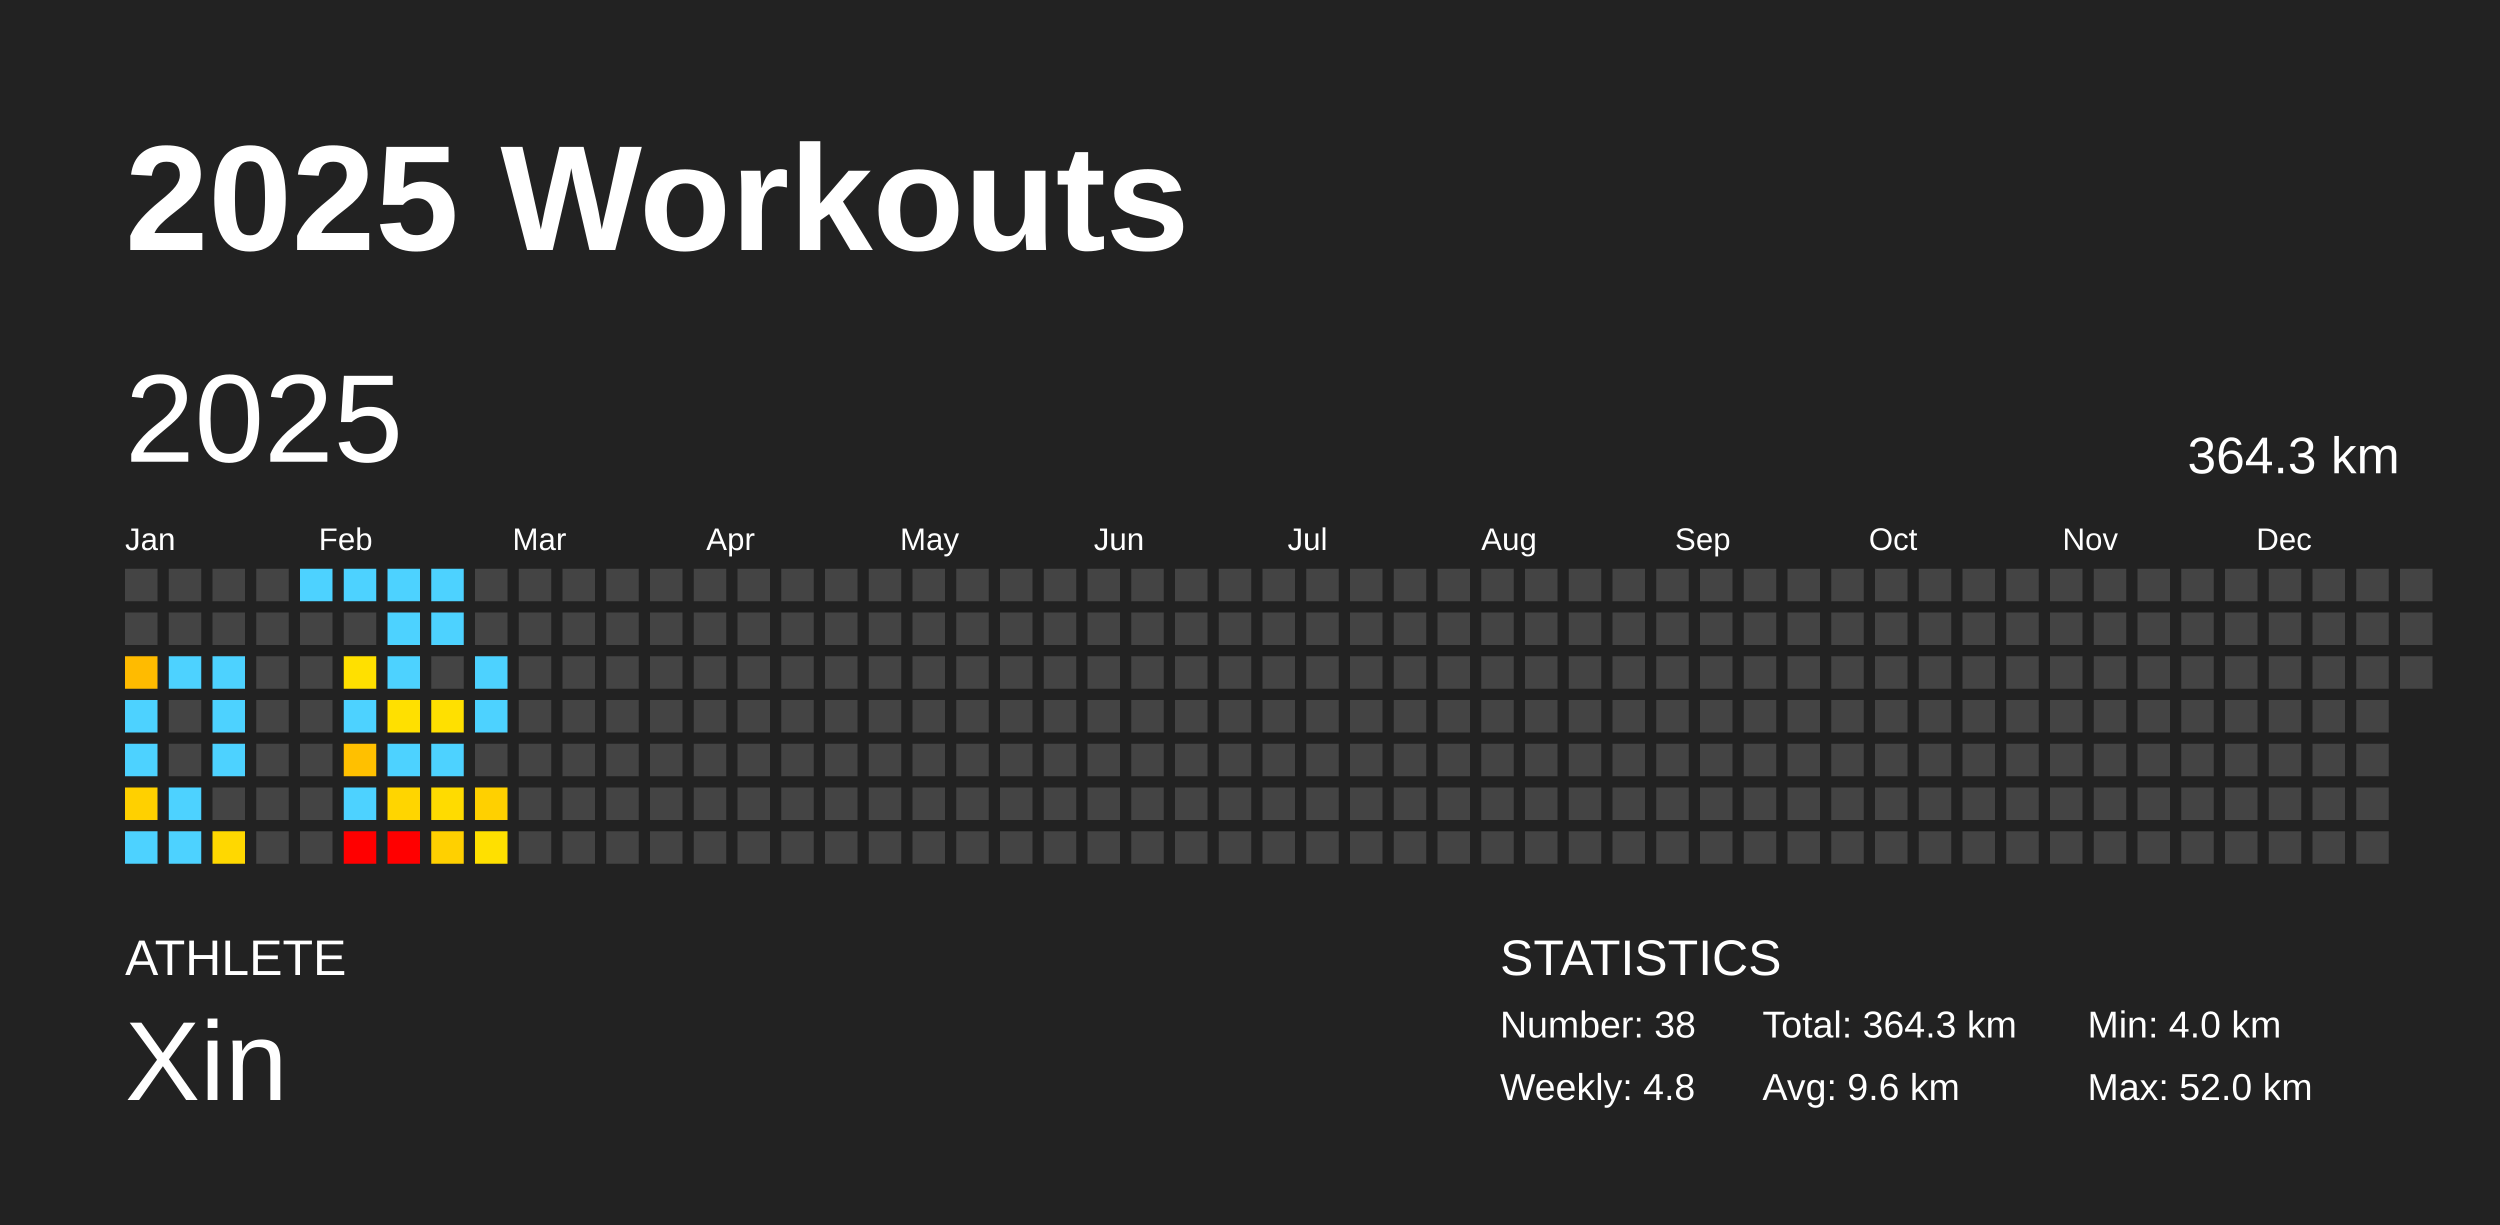
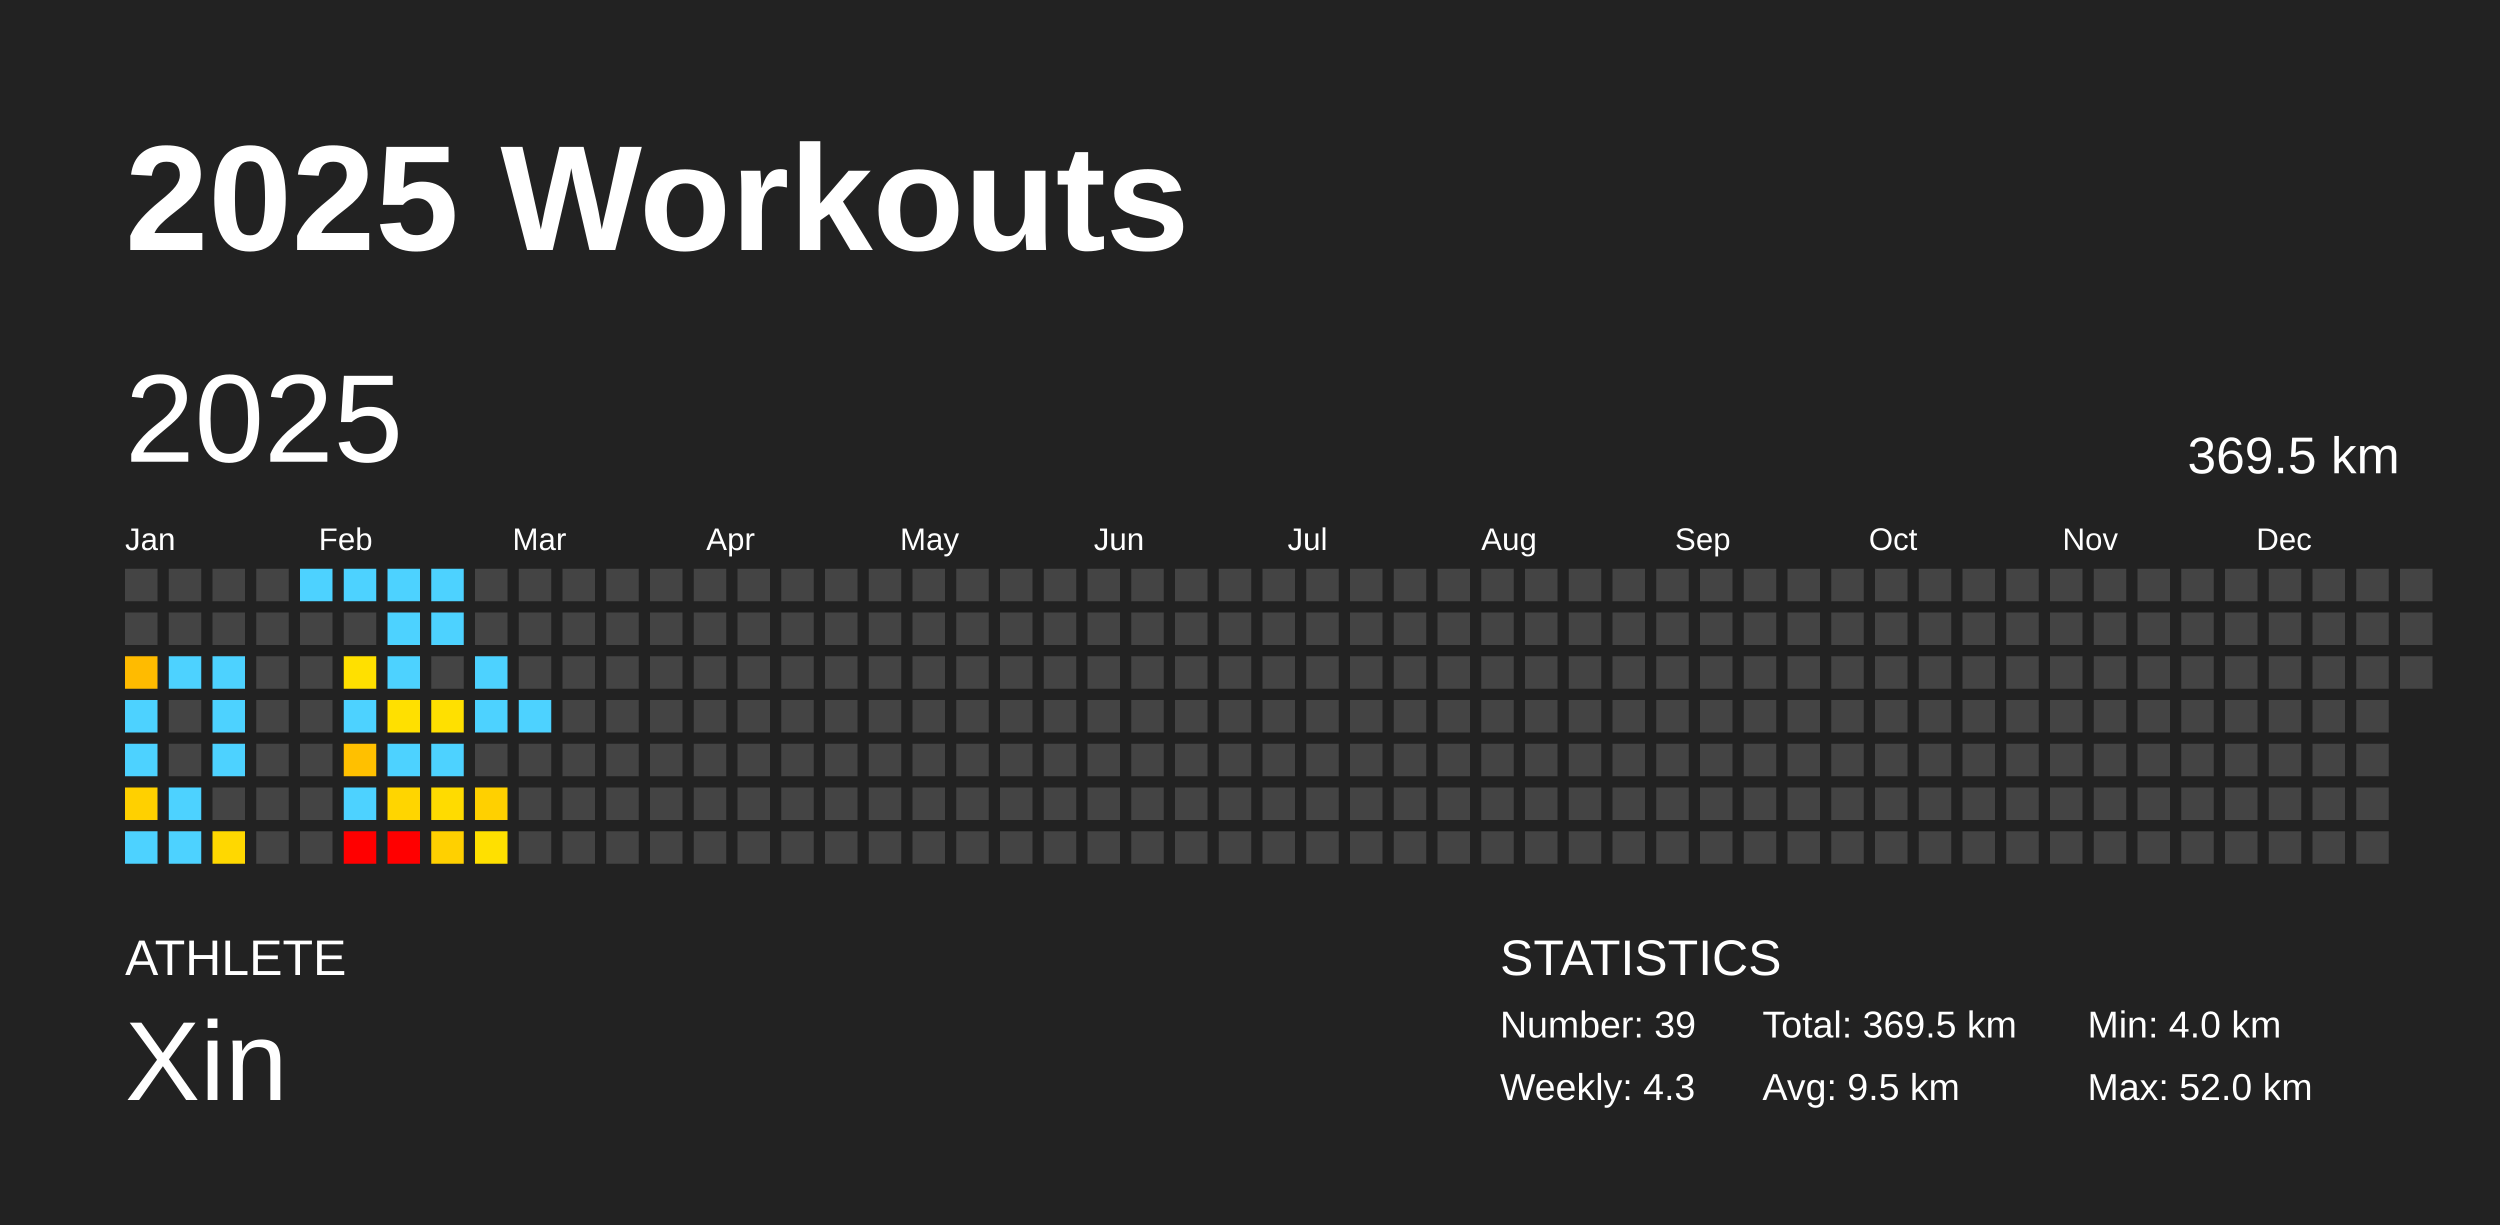
<svg xmlns="http://www.w3.org/2000/svg" baseProfile="full" height="98mm" version="1.1" viewBox="0,0,200,98" width="200mm">
  <defs />
  <rect fill="#222222" height="98" width="200" x="0" y="0" />
  <text fill="#FFFFFF" style="font-size:12px; font-family:Arial; font-weight:bold;" x="10" y="20">2025 Workouts</text>
  <text fill="#FFFFFF" style="font-size:4px; font-family:Arial" x="10" y="78">ATHLETE</text>
  <text fill="#FFFFFF" style="font-size:9px; font-family:Arial" x="10" y="88">Xin</text>
  <text fill="#FFFFFF" style="font-size:4px; font-family:Arial" x="120" y="78">STATISTICS</text>
-   <text fill="#FFFFFF" style="font-size:3px; font-family:Arial" x="120" y="83">Number: 38</text>
-   <text fill="#FFFFFF" style="font-size:3px; font-family:Arial" x="120" y="88">Weekly: 4.8</text>
-   <text fill="#FFFFFF" style="font-size:3px; font-family:Arial" x="141" y="83">Total: 364.3 km</text>
-   <text fill="#FFFFFF" style="font-size:3px; font-family:Arial" x="141" y="88">Avg: 9.6 km</text>
+   <text fill="#FFFFFF" style="font-size:3px; font-family:Arial" x="120" y="83">Number: 39</text>
+   <text fill="#FFFFFF" style="font-size:3px; font-family:Arial" x="120" y="88">Weekly: 4.3</text>
+   <text fill="#FFFFFF" style="font-size:3px; font-family:Arial" x="141" y="83">Total: 369.5 km</text>
+   <text fill="#FFFFFF" style="font-size:3px; font-family:Arial" x="141" y="88">Avg: 9.5 km</text>
  <text fill="#FFFFFF" style="font-size:3px; font-family:Arial" x="167" y="83">Min: 4.0 km</text>
  <text fill="#FFFFFF" style="font-size:3px; font-family:Arial" x="167" y="88">Max: 52.0 km</text>
  <text dominant-baseline="hanging" fill="#FFFFFF" style="font-size:10.0px; font-family:Arial;" x="10" y="30">2025</text>
-   <text dominant-baseline="hanging" fill="#FFFFFF" style="font-size:4.125px; font-family:Arial;" x="175" y="35">364.3 km</text>
+   <text dominant-baseline="hanging" fill="#FFFFFF" style="font-size:4.125px; font-family:Arial;" x="175" y="35">369.5 km</text>
  <text fill="#FFFFFF" style="font-size:2.5px; font-family:Arial" x="10.0" y="44">Jan</text>
  <text fill="#FFFFFF" style="font-size:2.5px; font-family:Arial" x="25.5" y="44">Feb</text>
  <text fill="#FFFFFF" style="font-size:2.5px; font-family:Arial" x="41.0" y="44">Mar</text>
  <text fill="#FFFFFF" style="font-size:2.5px; font-family:Arial" x="56.5" y="44">Apr</text>
  <text fill="#FFFFFF" style="font-size:2.5px; font-family:Arial" x="72.0" y="44">May</text>
  <text fill="#FFFFFF" style="font-size:2.5px; font-family:Arial" x="87.5" y="44">Jun</text>
  <text fill="#FFFFFF" style="font-size:2.5px; font-family:Arial" x="103.0" y="44">Jul</text>
  <text fill="#FFFFFF" style="font-size:2.5px; font-family:Arial" x="118.5" y="44">Aug</text>
  <text fill="#FFFFFF" style="font-size:2.5px; font-family:Arial" x="134.0" y="44">Sep</text>
  <text fill="#FFFFFF" style="font-size:2.5px; font-family:Arial" x="149.5" y="44">Oct</text>
  <text fill="#FFFFFF" style="font-size:2.5px; font-family:Arial" x="165.0" y="44">Nov</text>
  <text fill="#FFFFFF" style="font-size:2.5px; font-family:Arial" x="180.5" y="44">Dec</text>
  <rect fill="#444444" height="2.6" width="2.6" x="10.0" y="45.5" />
  <rect fill="#444444" height="2.6" width="2.6" x="10.0" y="49.0" />
  <rect fill="#ffbb00" height="2.6" width="2.6" x="10.0" y="52.5" />
  <rect fill="#4dd2ff" height="2.6" width="2.6" x="10.0" y="56.0" />
  <rect fill="#4dd2ff" height="2.6" width="2.6" x="10.0" y="59.5" />
  <rect fill="#ffd000" height="2.6" width="2.6" x="10.0" y="63.0" />
  <rect fill="#4dd2ff" height="2.6" width="2.6" x="10.0" y="66.5" />
  <rect fill="#444444" height="2.6" width="2.6" x="13.5" y="45.5" />
  <rect fill="#444444" height="2.6" width="2.6" x="13.5" y="49.0" />
  <rect fill="#4dd2ff" height="2.6" width="2.6" x="13.5" y="52.5" />
  <rect fill="#444444" height="2.6" width="2.6" x="13.5" y="56.0" />
  <rect fill="#444444" height="2.6" width="2.6" x="13.5" y="59.5" />
  <rect fill="#4dd2ff" height="2.6" width="2.6" x="13.5" y="63.0" />
  <rect fill="#4dd2ff" height="2.6" width="2.6" x="13.5" y="66.5" />
  <rect fill="#444444" height="2.6" width="2.6" x="17.0" y="45.5" />
  <rect fill="#444444" height="2.6" width="2.6" x="17.0" y="49.0" />
  <rect fill="#4dd2ff" height="2.6" width="2.6" x="17.0" y="52.5" />
  <rect fill="#4dd2ff" height="2.6" width="2.6" x="17.0" y="56.0" />
  <rect fill="#4dd2ff" height="2.6" width="2.6" x="17.0" y="59.5" />
  <rect fill="#444444" height="2.6" width="2.6" x="17.0" y="63.0" />
  <rect fill="#ffd800" height="2.6" width="2.6" x="17.0" y="66.5" />
  <rect fill="#444444" height="2.6" width="2.6" x="20.5" y="45.5" />
  <rect fill="#444444" height="2.6" width="2.6" x="20.5" y="49.0" />
  <rect fill="#444444" height="2.6" width="2.6" x="20.5" y="52.5" />
  <rect fill="#444444" height="2.6" width="2.6" x="20.5" y="56.0" />
  <rect fill="#444444" height="2.6" width="2.6" x="20.5" y="59.5" />
  <rect fill="#444444" height="2.6" width="2.6" x="20.5" y="63.0" />
  <rect fill="#444444" height="2.6" width="2.6" x="20.5" y="66.5" />
  <rect fill="#4dd2ff" height="2.6" width="2.6" x="24.0" y="45.5" />
  <rect fill="#444444" height="2.6" width="2.6" x="24.0" y="49.0" />
  <rect fill="#444444" height="2.6" width="2.6" x="24.0" y="52.5" />
  <rect fill="#444444" height="2.6" width="2.6" x="24.0" y="56.0" />
  <rect fill="#444444" height="2.6" width="2.6" x="24.0" y="59.5" />
  <rect fill="#444444" height="2.6" width="2.6" x="24.0" y="63.0" />
  <rect fill="#444444" height="2.6" width="2.6" x="24.0" y="66.5" />
  <rect fill="#4dd2ff" height="2.6" width="2.6" x="27.5" y="45.5" />
  <rect fill="#444444" height="2.6" width="2.6" x="27.5" y="49.0" />
  <rect fill="#ffe000" height="2.6" width="2.6" x="27.5" y="52.5" />
  <rect fill="#4dd2ff" height="2.6" width="2.6" x="27.5" y="56.0" />
  <rect fill="#ffc000" height="2.6" width="2.6" x="27.5" y="59.5" />
  <rect fill="#4dd2ff" height="2.6" width="2.6" x="27.5" y="63.0" />
  <rect fill="red" height="2.6" width="2.6" x="27.5" y="66.5" />
  <rect fill="#4dd2ff" height="2.6" width="2.6" x="31.0" y="45.5" />
  <rect fill="#4dd2ff" height="2.6" width="2.6" x="31.0" y="49.0" />
  <rect fill="#4dd2ff" height="2.6" width="2.6" x="31.0" y="52.5" />
  <rect fill="#ffe000" height="2.6" width="2.6" x="31.0" y="56.0" />
  <rect fill="#4dd2ff" height="2.6" width="2.6" x="31.0" y="59.5" />
  <rect fill="#ffd500" height="2.6" width="2.6" x="31.0" y="63.0" />
  <rect fill="red" height="2.6" width="2.6" x="31.0" y="66.5" />
  <rect fill="#4dd2ff" height="2.6" width="2.6" x="34.5" y="45.5" />
  <rect fill="#4dd2ff" height="2.6" width="2.6" x="34.5" y="49.0" />
  <rect fill="#444444" height="2.6" width="2.6" x="34.5" y="52.5" />
  <rect fill="#ffe000" height="2.6" width="2.6" x="34.5" y="56.0" />
  <rect fill="#4dd2ff" height="2.6" width="2.6" x="34.5" y="59.5" />
  <rect fill="#ffdb00" height="2.6" width="2.6" x="34.5" y="63.0" />
  <rect fill="#ffd000" height="2.6" width="2.6" x="34.5" y="66.5" />
  <rect fill="#444444" height="2.6" width="2.6" x="38.0" y="45.5" />
  <rect fill="#444444" height="2.6" width="2.6" x="38.0" y="49.0" />
  <rect fill="#4dd2ff" height="2.6" width="2.6" x="38.0" y="52.5" />
  <rect fill="#4dd2ff" height="2.6" width="2.6" x="38.0" y="56.0" />
  <rect fill="#444444" height="2.6" width="2.6" x="38.0" y="59.5" />
  <rect fill="#ffd000" height="2.6" width="2.6" x="38.0" y="63.0" />
  <rect fill="#ffe000" height="2.6" width="2.6" x="38.0" y="66.5" />
  <rect fill="#444444" height="2.6" width="2.6" x="41.5" y="45.5" />
  <rect fill="#444444" height="2.6" width="2.6" x="41.5" y="49.0" />
  <rect fill="#444444" height="2.6" width="2.6" x="41.5" y="52.5" />
-   <rect fill="#444444" height="2.6" width="2.6" x="41.5" y="56.0" />
+   <rect fill="#4dd2ff" height="2.6" width="2.6" x="41.5" y="56.0" />
  <rect fill="#444444" height="2.6" width="2.6" x="41.5" y="59.5" />
  <rect fill="#444444" height="2.6" width="2.6" x="41.5" y="63.0" />
  <rect fill="#444444" height="2.6" width="2.6" x="41.5" y="66.5" />
  <rect fill="#444444" height="2.6" width="2.6" x="45.0" y="45.5" />
  <rect fill="#444444" height="2.6" width="2.6" x="45.0" y="49.0" />
  <rect fill="#444444" height="2.6" width="2.6" x="45.0" y="52.5" />
  <rect fill="#444444" height="2.6" width="2.6" x="45.0" y="56.0" />
  <rect fill="#444444" height="2.6" width="2.6" x="45.0" y="59.5" />
  <rect fill="#444444" height="2.6" width="2.6" x="45.0" y="63.0" />
  <rect fill="#444444" height="2.6" width="2.6" x="45.0" y="66.5" />
  <rect fill="#444444" height="2.6" width="2.6" x="48.5" y="45.5" />
  <rect fill="#444444" height="2.6" width="2.6" x="48.5" y="49.0" />
  <rect fill="#444444" height="2.6" width="2.6" x="48.5" y="52.5" />
  <rect fill="#444444" height="2.6" width="2.6" x="48.5" y="56.0" />
  <rect fill="#444444" height="2.6" width="2.6" x="48.5" y="59.5" />
  <rect fill="#444444" height="2.6" width="2.6" x="48.5" y="63.0" />
  <rect fill="#444444" height="2.6" width="2.6" x="48.5" y="66.5" />
  <rect fill="#444444" height="2.6" width="2.6" x="52.0" y="45.5" />
  <rect fill="#444444" height="2.6" width="2.6" x="52.0" y="49.0" />
  <rect fill="#444444" height="2.6" width="2.6" x="52.0" y="52.5" />
  <rect fill="#444444" height="2.6" width="2.6" x="52.0" y="56.0" />
  <rect fill="#444444" height="2.6" width="2.6" x="52.0" y="59.5" />
  <rect fill="#444444" height="2.6" width="2.6" x="52.0" y="63.0" />
  <rect fill="#444444" height="2.6" width="2.6" x="52.0" y="66.5" />
  <rect fill="#444444" height="2.6" width="2.6" x="55.5" y="45.5" />
  <rect fill="#444444" height="2.6" width="2.6" x="55.5" y="49.0" />
  <rect fill="#444444" height="2.6" width="2.6" x="55.5" y="52.5" />
  <rect fill="#444444" height="2.6" width="2.6" x="55.5" y="56.0" />
  <rect fill="#444444" height="2.6" width="2.6" x="55.5" y="59.5" />
  <rect fill="#444444" height="2.6" width="2.6" x="55.5" y="63.0" />
  <rect fill="#444444" height="2.6" width="2.6" x="55.5" y="66.5" />
  <rect fill="#444444" height="2.6" width="2.6" x="59.0" y="45.5" />
  <rect fill="#444444" height="2.6" width="2.6" x="59.0" y="49.0" />
  <rect fill="#444444" height="2.6" width="2.6" x="59.0" y="52.5" />
  <rect fill="#444444" height="2.6" width="2.6" x="59.0" y="56.0" />
  <rect fill="#444444" height="2.6" width="2.6" x="59.0" y="59.5" />
  <rect fill="#444444" height="2.6" width="2.6" x="59.0" y="63.0" />
  <rect fill="#444444" height="2.6" width="2.6" x="59.0" y="66.5" />
  <rect fill="#444444" height="2.6" width="2.6" x="62.5" y="45.5" />
  <rect fill="#444444" height="2.6" width="2.6" x="62.5" y="49.0" />
  <rect fill="#444444" height="2.6" width="2.6" x="62.5" y="52.5" />
  <rect fill="#444444" height="2.6" width="2.6" x="62.5" y="56.0" />
  <rect fill="#444444" height="2.6" width="2.6" x="62.5" y="59.5" />
  <rect fill="#444444" height="2.6" width="2.6" x="62.5" y="63.0" />
  <rect fill="#444444" height="2.6" width="2.6" x="62.5" y="66.5" />
  <rect fill="#444444" height="2.6" width="2.6" x="66.0" y="45.5" />
  <rect fill="#444444" height="2.6" width="2.6" x="66.0" y="49.0" />
  <rect fill="#444444" height="2.6" width="2.6" x="66.0" y="52.5" />
  <rect fill="#444444" height="2.6" width="2.6" x="66.0" y="56.0" />
  <rect fill="#444444" height="2.6" width="2.6" x="66.0" y="59.5" />
  <rect fill="#444444" height="2.6" width="2.6" x="66.0" y="63.0" />
  <rect fill="#444444" height="2.6" width="2.6" x="66.0" y="66.5" />
  <rect fill="#444444" height="2.6" width="2.6" x="69.5" y="45.5" />
  <rect fill="#444444" height="2.6" width="2.6" x="69.5" y="49.0" />
  <rect fill="#444444" height="2.6" width="2.6" x="69.5" y="52.5" />
  <rect fill="#444444" height="2.6" width="2.6" x="69.5" y="56.0" />
  <rect fill="#444444" height="2.6" width="2.6" x="69.5" y="59.5" />
  <rect fill="#444444" height="2.6" width="2.6" x="69.5" y="63.0" />
  <rect fill="#444444" height="2.6" width="2.6" x="69.5" y="66.5" />
  <rect fill="#444444" height="2.6" width="2.6" x="73.0" y="45.5" />
  <rect fill="#444444" height="2.6" width="2.6" x="73.0" y="49.0" />
  <rect fill="#444444" height="2.6" width="2.6" x="73.0" y="52.5" />
  <rect fill="#444444" height="2.6" width="2.6" x="73.0" y="56.0" />
  <rect fill="#444444" height="2.6" width="2.6" x="73.0" y="59.5" />
  <rect fill="#444444" height="2.6" width="2.6" x="73.0" y="63.0" />
  <rect fill="#444444" height="2.6" width="2.6" x="73.0" y="66.5" />
  <rect fill="#444444" height="2.6" width="2.6" x="76.5" y="45.5" />
  <rect fill="#444444" height="2.6" width="2.6" x="76.5" y="49.0" />
  <rect fill="#444444" height="2.6" width="2.6" x="76.5" y="52.5" />
  <rect fill="#444444" height="2.6" width="2.6" x="76.5" y="56.0" />
  <rect fill="#444444" height="2.6" width="2.6" x="76.5" y="59.5" />
  <rect fill="#444444" height="2.6" width="2.6" x="76.5" y="63.0" />
  <rect fill="#444444" height="2.6" width="2.6" x="76.5" y="66.5" />
  <rect fill="#444444" height="2.6" width="2.6" x="80.0" y="45.5" />
  <rect fill="#444444" height="2.6" width="2.6" x="80.0" y="49.0" />
  <rect fill="#444444" height="2.6" width="2.6" x="80.0" y="52.5" />
  <rect fill="#444444" height="2.6" width="2.6" x="80.0" y="56.0" />
  <rect fill="#444444" height="2.6" width="2.6" x="80.0" y="59.5" />
  <rect fill="#444444" height="2.6" width="2.6" x="80.0" y="63.0" />
  <rect fill="#444444" height="2.6" width="2.6" x="80.0" y="66.5" />
  <rect fill="#444444" height="2.6" width="2.6" x="83.5" y="45.5" />
  <rect fill="#444444" height="2.6" width="2.6" x="83.5" y="49.0" />
  <rect fill="#444444" height="2.6" width="2.6" x="83.5" y="52.5" />
  <rect fill="#444444" height="2.6" width="2.6" x="83.5" y="56.0" />
  <rect fill="#444444" height="2.6" width="2.6" x="83.5" y="59.5" />
  <rect fill="#444444" height="2.6" width="2.6" x="83.5" y="63.0" />
  <rect fill="#444444" height="2.6" width="2.6" x="83.5" y="66.5" />
  <rect fill="#444444" height="2.6" width="2.6" x="87.0" y="45.5" />
  <rect fill="#444444" height="2.6" width="2.6" x="87.0" y="49.0" />
  <rect fill="#444444" height="2.6" width="2.6" x="87.0" y="52.5" />
  <rect fill="#444444" height="2.6" width="2.6" x="87.0" y="56.0" />
  <rect fill="#444444" height="2.6" width="2.6" x="87.0" y="59.5" />
  <rect fill="#444444" height="2.6" width="2.6" x="87.0" y="63.0" />
  <rect fill="#444444" height="2.6" width="2.6" x="87.0" y="66.5" />
  <rect fill="#444444" height="2.6" width="2.6" x="90.5" y="45.5" />
  <rect fill="#444444" height="2.6" width="2.6" x="90.5" y="49.0" />
  <rect fill="#444444" height="2.6" width="2.6" x="90.5" y="52.5" />
  <rect fill="#444444" height="2.6" width="2.6" x="90.5" y="56.0" />
  <rect fill="#444444" height="2.6" width="2.6" x="90.5" y="59.5" />
  <rect fill="#444444" height="2.6" width="2.6" x="90.5" y="63.0" />
  <rect fill="#444444" height="2.6" width="2.6" x="90.5" y="66.5" />
  <rect fill="#444444" height="2.6" width="2.6" x="94.0" y="45.5" />
  <rect fill="#444444" height="2.6" width="2.6" x="94.0" y="49.0" />
  <rect fill="#444444" height="2.6" width="2.6" x="94.0" y="52.5" />
  <rect fill="#444444" height="2.6" width="2.6" x="94.0" y="56.0" />
  <rect fill="#444444" height="2.6" width="2.6" x="94.0" y="59.5" />
  <rect fill="#444444" height="2.6" width="2.6" x="94.0" y="63.0" />
  <rect fill="#444444" height="2.6" width="2.6" x="94.0" y="66.5" />
  <rect fill="#444444" height="2.6" width="2.6" x="97.5" y="45.5" />
  <rect fill="#444444" height="2.6" width="2.6" x="97.5" y="49.0" />
  <rect fill="#444444" height="2.6" width="2.6" x="97.5" y="52.5" />
  <rect fill="#444444" height="2.6" width="2.6" x="97.5" y="56.0" />
  <rect fill="#444444" height="2.6" width="2.6" x="97.5" y="59.5" />
  <rect fill="#444444" height="2.6" width="2.6" x="97.5" y="63.0" />
  <rect fill="#444444" height="2.6" width="2.6" x="97.5" y="66.5" />
  <rect fill="#444444" height="2.6" width="2.6" x="101.0" y="45.5" />
  <rect fill="#444444" height="2.6" width="2.6" x="101.0" y="49.0" />
  <rect fill="#444444" height="2.6" width="2.6" x="101.0" y="52.5" />
  <rect fill="#444444" height="2.6" width="2.6" x="101.0" y="56.0" />
  <rect fill="#444444" height="2.6" width="2.6" x="101.0" y="59.5" />
  <rect fill="#444444" height="2.6" width="2.6" x="101.0" y="63.0" />
  <rect fill="#444444" height="2.6" width="2.6" x="101.0" y="66.5" />
  <rect fill="#444444" height="2.6" width="2.6" x="104.5" y="45.5" />
  <rect fill="#444444" height="2.6" width="2.6" x="104.5" y="49.0" />
  <rect fill="#444444" height="2.6" width="2.6" x="104.5" y="52.5" />
  <rect fill="#444444" height="2.6" width="2.6" x="104.5" y="56.0" />
  <rect fill="#444444" height="2.6" width="2.6" x="104.5" y="59.5" />
  <rect fill="#444444" height="2.6" width="2.6" x="104.5" y="63.0" />
  <rect fill="#444444" height="2.6" width="2.6" x="104.5" y="66.5" />
  <rect fill="#444444" height="2.6" width="2.6" x="108.0" y="45.5" />
  <rect fill="#444444" height="2.6" width="2.6" x="108.0" y="49.0" />
  <rect fill="#444444" height="2.6" width="2.6" x="108.0" y="52.5" />
  <rect fill="#444444" height="2.6" width="2.6" x="108.0" y="56.0" />
  <rect fill="#444444" height="2.6" width="2.6" x="108.0" y="59.5" />
  <rect fill="#444444" height="2.6" width="2.6" x="108.0" y="63.0" />
  <rect fill="#444444" height="2.6" width="2.6" x="108.0" y="66.5" />
  <rect fill="#444444" height="2.6" width="2.6" x="111.5" y="45.5" />
  <rect fill="#444444" height="2.6" width="2.6" x="111.5" y="49.0" />
  <rect fill="#444444" height="2.6" width="2.6" x="111.5" y="52.5" />
  <rect fill="#444444" height="2.6" width="2.6" x="111.5" y="56.0" />
  <rect fill="#444444" height="2.6" width="2.6" x="111.5" y="59.5" />
  <rect fill="#444444" height="2.6" width="2.6" x="111.5" y="63.0" />
  <rect fill="#444444" height="2.6" width="2.6" x="111.5" y="66.5" />
  <rect fill="#444444" height="2.6" width="2.6" x="115.0" y="45.5" />
  <rect fill="#444444" height="2.6" width="2.6" x="115.0" y="49.0" />
  <rect fill="#444444" height="2.6" width="2.6" x="115.0" y="52.5" />
  <rect fill="#444444" height="2.6" width="2.6" x="115.0" y="56.0" />
  <rect fill="#444444" height="2.6" width="2.6" x="115.0" y="59.5" />
  <rect fill="#444444" height="2.6" width="2.6" x="115.0" y="63.0" />
  <rect fill="#444444" height="2.6" width="2.6" x="115.0" y="66.5" />
  <rect fill="#444444" height="2.6" width="2.6" x="118.5" y="45.5" />
  <rect fill="#444444" height="2.6" width="2.6" x="118.5" y="49.0" />
  <rect fill="#444444" height="2.6" width="2.6" x="118.5" y="52.5" />
  <rect fill="#444444" height="2.6" width="2.6" x="118.5" y="56.0" />
  <rect fill="#444444" height="2.6" width="2.6" x="118.5" y="59.5" />
  <rect fill="#444444" height="2.6" width="2.6" x="118.5" y="63.0" />
  <rect fill="#444444" height="2.6" width="2.6" x="118.5" y="66.5" />
  <rect fill="#444444" height="2.6" width="2.6" x="122.0" y="45.5" />
  <rect fill="#444444" height="2.6" width="2.6" x="122.0" y="49.0" />
  <rect fill="#444444" height="2.6" width="2.6" x="122.0" y="52.5" />
  <rect fill="#444444" height="2.6" width="2.6" x="122.0" y="56.0" />
  <rect fill="#444444" height="2.6" width="2.6" x="122.0" y="59.5" />
  <rect fill="#444444" height="2.6" width="2.6" x="122.0" y="63.0" />
  <rect fill="#444444" height="2.6" width="2.6" x="122.0" y="66.5" />
  <rect fill="#444444" height="2.6" width="2.6" x="125.5" y="45.5" />
  <rect fill="#444444" height="2.6" width="2.6" x="125.5" y="49.0" />
  <rect fill="#444444" height="2.6" width="2.6" x="125.5" y="52.5" />
  <rect fill="#444444" height="2.6" width="2.6" x="125.5" y="56.0" />
  <rect fill="#444444" height="2.6" width="2.6" x="125.5" y="59.5" />
  <rect fill="#444444" height="2.6" width="2.6" x="125.5" y="63.0" />
  <rect fill="#444444" height="2.6" width="2.6" x="125.5" y="66.5" />
  <rect fill="#444444" height="2.6" width="2.6" x="129.0" y="45.5" />
  <rect fill="#444444" height="2.6" width="2.6" x="129.0" y="49.0" />
  <rect fill="#444444" height="2.6" width="2.6" x="129.0" y="52.5" />
  <rect fill="#444444" height="2.6" width="2.6" x="129.0" y="56.0" />
  <rect fill="#444444" height="2.6" width="2.6" x="129.0" y="59.5" />
  <rect fill="#444444" height="2.6" width="2.6" x="129.0" y="63.0" />
  <rect fill="#444444" height="2.6" width="2.6" x="129.0" y="66.5" />
  <rect fill="#444444" height="2.6" width="2.6" x="132.5" y="45.5" />
  <rect fill="#444444" height="2.6" width="2.6" x="132.5" y="49.0" />
  <rect fill="#444444" height="2.6" width="2.6" x="132.5" y="52.5" />
  <rect fill="#444444" height="2.6" width="2.6" x="132.5" y="56.0" />
  <rect fill="#444444" height="2.6" width="2.6" x="132.5" y="59.5" />
  <rect fill="#444444" height="2.6" width="2.6" x="132.5" y="63.0" />
  <rect fill="#444444" height="2.6" width="2.6" x="132.5" y="66.5" />
  <rect fill="#444444" height="2.6" width="2.6" x="136.0" y="45.5" />
  <rect fill="#444444" height="2.6" width="2.6" x="136.0" y="49.0" />
  <rect fill="#444444" height="2.6" width="2.6" x="136.0" y="52.5" />
  <rect fill="#444444" height="2.6" width="2.6" x="136.0" y="56.0" />
  <rect fill="#444444" height="2.6" width="2.6" x="136.0" y="59.5" />
  <rect fill="#444444" height="2.6" width="2.6" x="136.0" y="63.0" />
  <rect fill="#444444" height="2.6" width="2.6" x="136.0" y="66.5" />
  <rect fill="#444444" height="2.6" width="2.6" x="139.5" y="45.5" />
  <rect fill="#444444" height="2.6" width="2.6" x="139.5" y="49.0" />
  <rect fill="#444444" height="2.6" width="2.6" x="139.5" y="52.5" />
  <rect fill="#444444" height="2.6" width="2.6" x="139.5" y="56.0" />
  <rect fill="#444444" height="2.6" width="2.6" x="139.5" y="59.5" />
  <rect fill="#444444" height="2.6" width="2.6" x="139.5" y="63.0" />
  <rect fill="#444444" height="2.6" width="2.6" x="139.5" y="66.5" />
  <rect fill="#444444" height="2.6" width="2.6" x="143.0" y="45.5" />
  <rect fill="#444444" height="2.6" width="2.6" x="143.0" y="49.0" />
  <rect fill="#444444" height="2.6" width="2.6" x="143.0" y="52.5" />
  <rect fill="#444444" height="2.6" width="2.6" x="143.0" y="56.0" />
  <rect fill="#444444" height="2.6" width="2.6" x="143.0" y="59.5" />
  <rect fill="#444444" height="2.6" width="2.6" x="143.0" y="63.0" />
  <rect fill="#444444" height="2.6" width="2.6" x="143.0" y="66.5" />
  <rect fill="#444444" height="2.6" width="2.6" x="146.5" y="45.5" />
  <rect fill="#444444" height="2.6" width="2.6" x="146.5" y="49.0" />
  <rect fill="#444444" height="2.6" width="2.6" x="146.5" y="52.5" />
  <rect fill="#444444" height="2.6" width="2.6" x="146.5" y="56.0" />
  <rect fill="#444444" height="2.6" width="2.6" x="146.5" y="59.5" />
  <rect fill="#444444" height="2.6" width="2.6" x="146.5" y="63.0" />
  <rect fill="#444444" height="2.6" width="2.6" x="146.5" y="66.5" />
  <rect fill="#444444" height="2.6" width="2.6" x="150.0" y="45.5" />
  <rect fill="#444444" height="2.6" width="2.6" x="150.0" y="49.0" />
  <rect fill="#444444" height="2.6" width="2.6" x="150.0" y="52.5" />
  <rect fill="#444444" height="2.6" width="2.6" x="150.0" y="56.0" />
  <rect fill="#444444" height="2.6" width="2.6" x="150.0" y="59.5" />
  <rect fill="#444444" height="2.6" width="2.6" x="150.0" y="63.0" />
  <rect fill="#444444" height="2.6" width="2.6" x="150.0" y="66.5" />
  <rect fill="#444444" height="2.6" width="2.6" x="153.5" y="45.5" />
  <rect fill="#444444" height="2.6" width="2.6" x="153.5" y="49.0" />
  <rect fill="#444444" height="2.6" width="2.6" x="153.5" y="52.5" />
  <rect fill="#444444" height="2.6" width="2.6" x="153.5" y="56.0" />
  <rect fill="#444444" height="2.6" width="2.6" x="153.5" y="59.5" />
  <rect fill="#444444" height="2.6" width="2.6" x="153.5" y="63.0" />
  <rect fill="#444444" height="2.6" width="2.6" x="153.5" y="66.5" />
  <rect fill="#444444" height="2.6" width="2.6" x="157.0" y="45.5" />
  <rect fill="#444444" height="2.6" width="2.6" x="157.0" y="49.0" />
  <rect fill="#444444" height="2.6" width="2.6" x="157.0" y="52.5" />
  <rect fill="#444444" height="2.6" width="2.6" x="157.0" y="56.0" />
  <rect fill="#444444" height="2.6" width="2.6" x="157.0" y="59.5" />
  <rect fill="#444444" height="2.6" width="2.6" x="157.0" y="63.0" />
  <rect fill="#444444" height="2.6" width="2.6" x="157.0" y="66.5" />
  <rect fill="#444444" height="2.6" width="2.6" x="160.5" y="45.5" />
  <rect fill="#444444" height="2.6" width="2.6" x="160.5" y="49.0" />
  <rect fill="#444444" height="2.6" width="2.6" x="160.5" y="52.5" />
  <rect fill="#444444" height="2.6" width="2.6" x="160.5" y="56.0" />
  <rect fill="#444444" height="2.6" width="2.6" x="160.5" y="59.5" />
  <rect fill="#444444" height="2.6" width="2.6" x="160.5" y="63.0" />
  <rect fill="#444444" height="2.6" width="2.6" x="160.5" y="66.5" />
  <rect fill="#444444" height="2.6" width="2.6" x="164.0" y="45.5" />
  <rect fill="#444444" height="2.6" width="2.6" x="164.0" y="49.0" />
  <rect fill="#444444" height="2.6" width="2.6" x="164.0" y="52.5" />
  <rect fill="#444444" height="2.6" width="2.6" x="164.0" y="56.0" />
  <rect fill="#444444" height="2.6" width="2.6" x="164.0" y="59.5" />
  <rect fill="#444444" height="2.6" width="2.6" x="164.0" y="63.0" />
  <rect fill="#444444" height="2.6" width="2.6" x="164.0" y="66.5" />
  <rect fill="#444444" height="2.6" width="2.6" x="167.5" y="45.5" />
  <rect fill="#444444" height="2.6" width="2.6" x="167.5" y="49.0" />
  <rect fill="#444444" height="2.6" width="2.6" x="167.5" y="52.5" />
  <rect fill="#444444" height="2.6" width="2.6" x="167.5" y="56.0" />
  <rect fill="#444444" height="2.6" width="2.6" x="167.5" y="59.5" />
  <rect fill="#444444" height="2.6" width="2.6" x="167.5" y="63.0" />
  <rect fill="#444444" height="2.6" width="2.6" x="167.5" y="66.5" />
  <rect fill="#444444" height="2.6" width="2.6" x="171.0" y="45.5" />
  <rect fill="#444444" height="2.6" width="2.6" x="171.0" y="49.0" />
  <rect fill="#444444" height="2.6" width="2.6" x="171.0" y="52.5" />
  <rect fill="#444444" height="2.6" width="2.6" x="171.0" y="56.0" />
  <rect fill="#444444" height="2.6" width="2.6" x="171.0" y="59.5" />
  <rect fill="#444444" height="2.6" width="2.6" x="171.0" y="63.0" />
  <rect fill="#444444" height="2.6" width="2.6" x="171.0" y="66.5" />
  <rect fill="#444444" height="2.6" width="2.6" x="174.5" y="45.5" />
  <rect fill="#444444" height="2.6" width="2.6" x="174.5" y="49.0" />
  <rect fill="#444444" height="2.6" width="2.6" x="174.5" y="52.5" />
  <rect fill="#444444" height="2.6" width="2.6" x="174.5" y="56.0" />
  <rect fill="#444444" height="2.6" width="2.6" x="174.5" y="59.5" />
  <rect fill="#444444" height="2.6" width="2.6" x="174.5" y="63.0" />
  <rect fill="#444444" height="2.6" width="2.6" x="174.5" y="66.5" />
  <rect fill="#444444" height="2.6" width="2.6" x="178.0" y="45.5" />
  <rect fill="#444444" height="2.6" width="2.6" x="178.0" y="49.0" />
  <rect fill="#444444" height="2.6" width="2.6" x="178.0" y="52.5" />
  <rect fill="#444444" height="2.6" width="2.6" x="178.0" y="56.0" />
  <rect fill="#444444" height="2.6" width="2.6" x="178.0" y="59.5" />
  <rect fill="#444444" height="2.6" width="2.6" x="178.0" y="63.0" />
  <rect fill="#444444" height="2.6" width="2.6" x="178.0" y="66.5" />
  <rect fill="#444444" height="2.6" width="2.6" x="181.5" y="45.5" />
  <rect fill="#444444" height="2.6" width="2.6" x="181.5" y="49.0" />
  <rect fill="#444444" height="2.6" width="2.6" x="181.5" y="52.5" />
  <rect fill="#444444" height="2.6" width="2.6" x="181.5" y="56.0" />
  <rect fill="#444444" height="2.6" width="2.6" x="181.5" y="59.5" />
  <rect fill="#444444" height="2.6" width="2.6" x="181.5" y="63.0" />
  <rect fill="#444444" height="2.6" width="2.6" x="181.5" y="66.5" />
  <rect fill="#444444" height="2.6" width="2.6" x="185.0" y="45.5" />
  <rect fill="#444444" height="2.6" width="2.6" x="185.0" y="49.0" />
  <rect fill="#444444" height="2.6" width="2.6" x="185.0" y="52.5" />
  <rect fill="#444444" height="2.6" width="2.6" x="185.0" y="56.0" />
  <rect fill="#444444" height="2.6" width="2.6" x="185.0" y="59.5" />
  <rect fill="#444444" height="2.6" width="2.6" x="185.0" y="63.0" />
  <rect fill="#444444" height="2.6" width="2.6" x="185.0" y="66.5" />
  <rect fill="#444444" height="2.6" width="2.6" x="188.5" y="45.5" />
  <rect fill="#444444" height="2.6" width="2.6" x="188.5" y="49.0" />
  <rect fill="#444444" height="2.6" width="2.6" x="188.5" y="52.5" />
  <rect fill="#444444" height="2.6" width="2.6" x="188.5" y="56.0" />
  <rect fill="#444444" height="2.6" width="2.6" x="188.5" y="59.5" />
  <rect fill="#444444" height="2.6" width="2.6" x="188.5" y="63.0" />
  <rect fill="#444444" height="2.6" width="2.6" x="188.5" y="66.5" />
  <rect fill="#444444" height="2.6" width="2.6" x="192.0" y="45.5" />
  <rect fill="#444444" height="2.6" width="2.6" x="192.0" y="49.0" />
  <rect fill="#444444" height="2.6" width="2.6" x="192.0" y="52.5" />
</svg>
